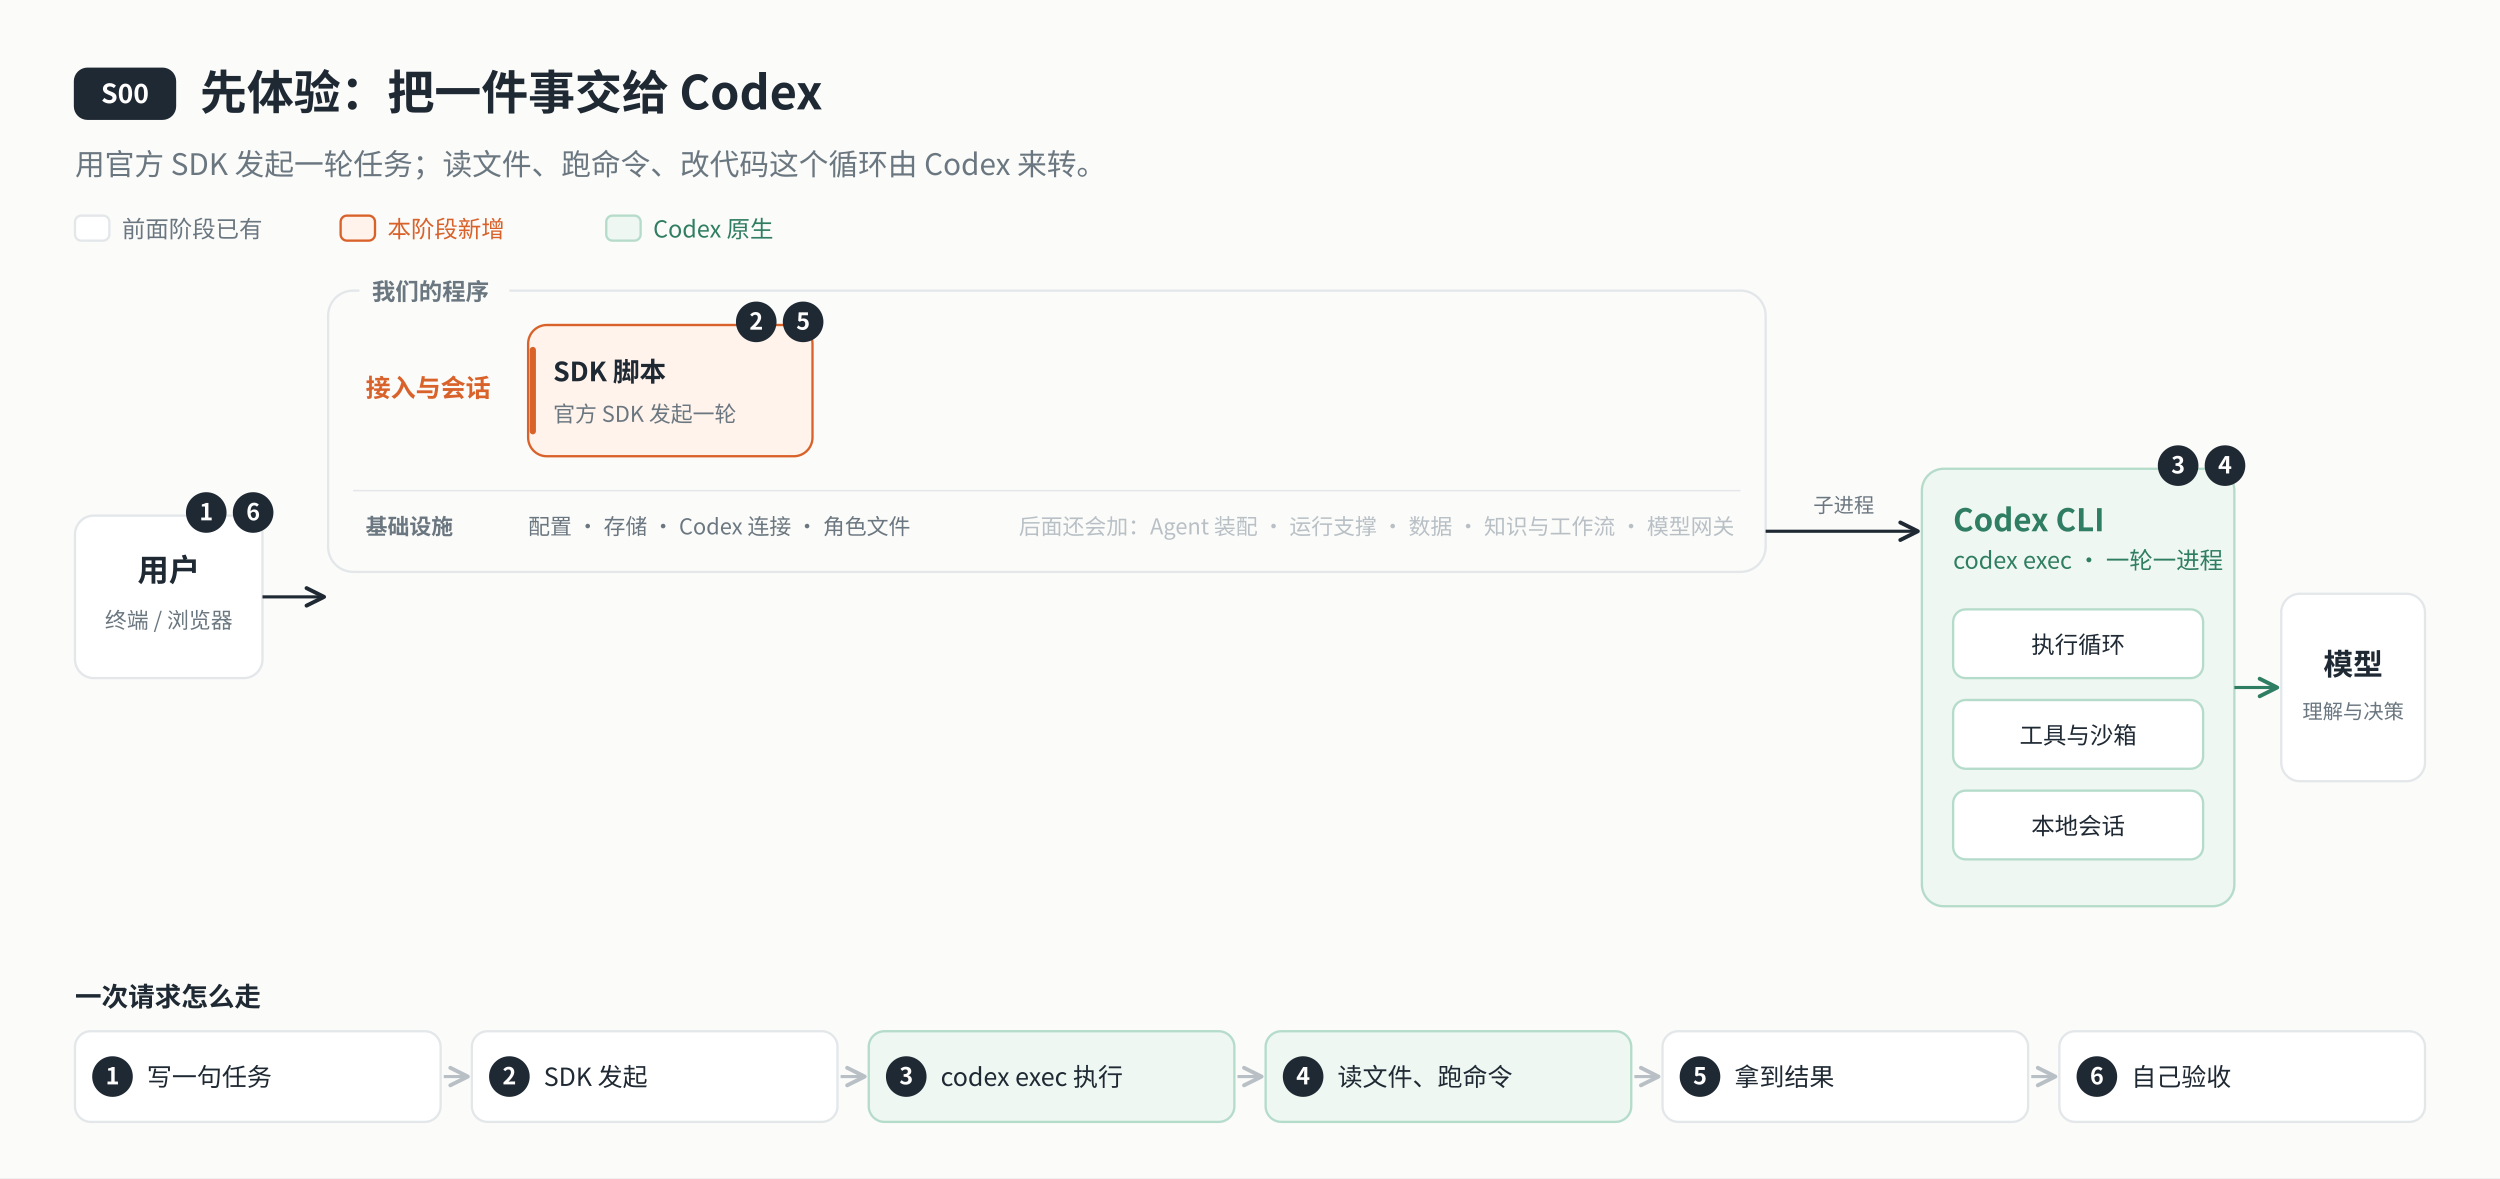
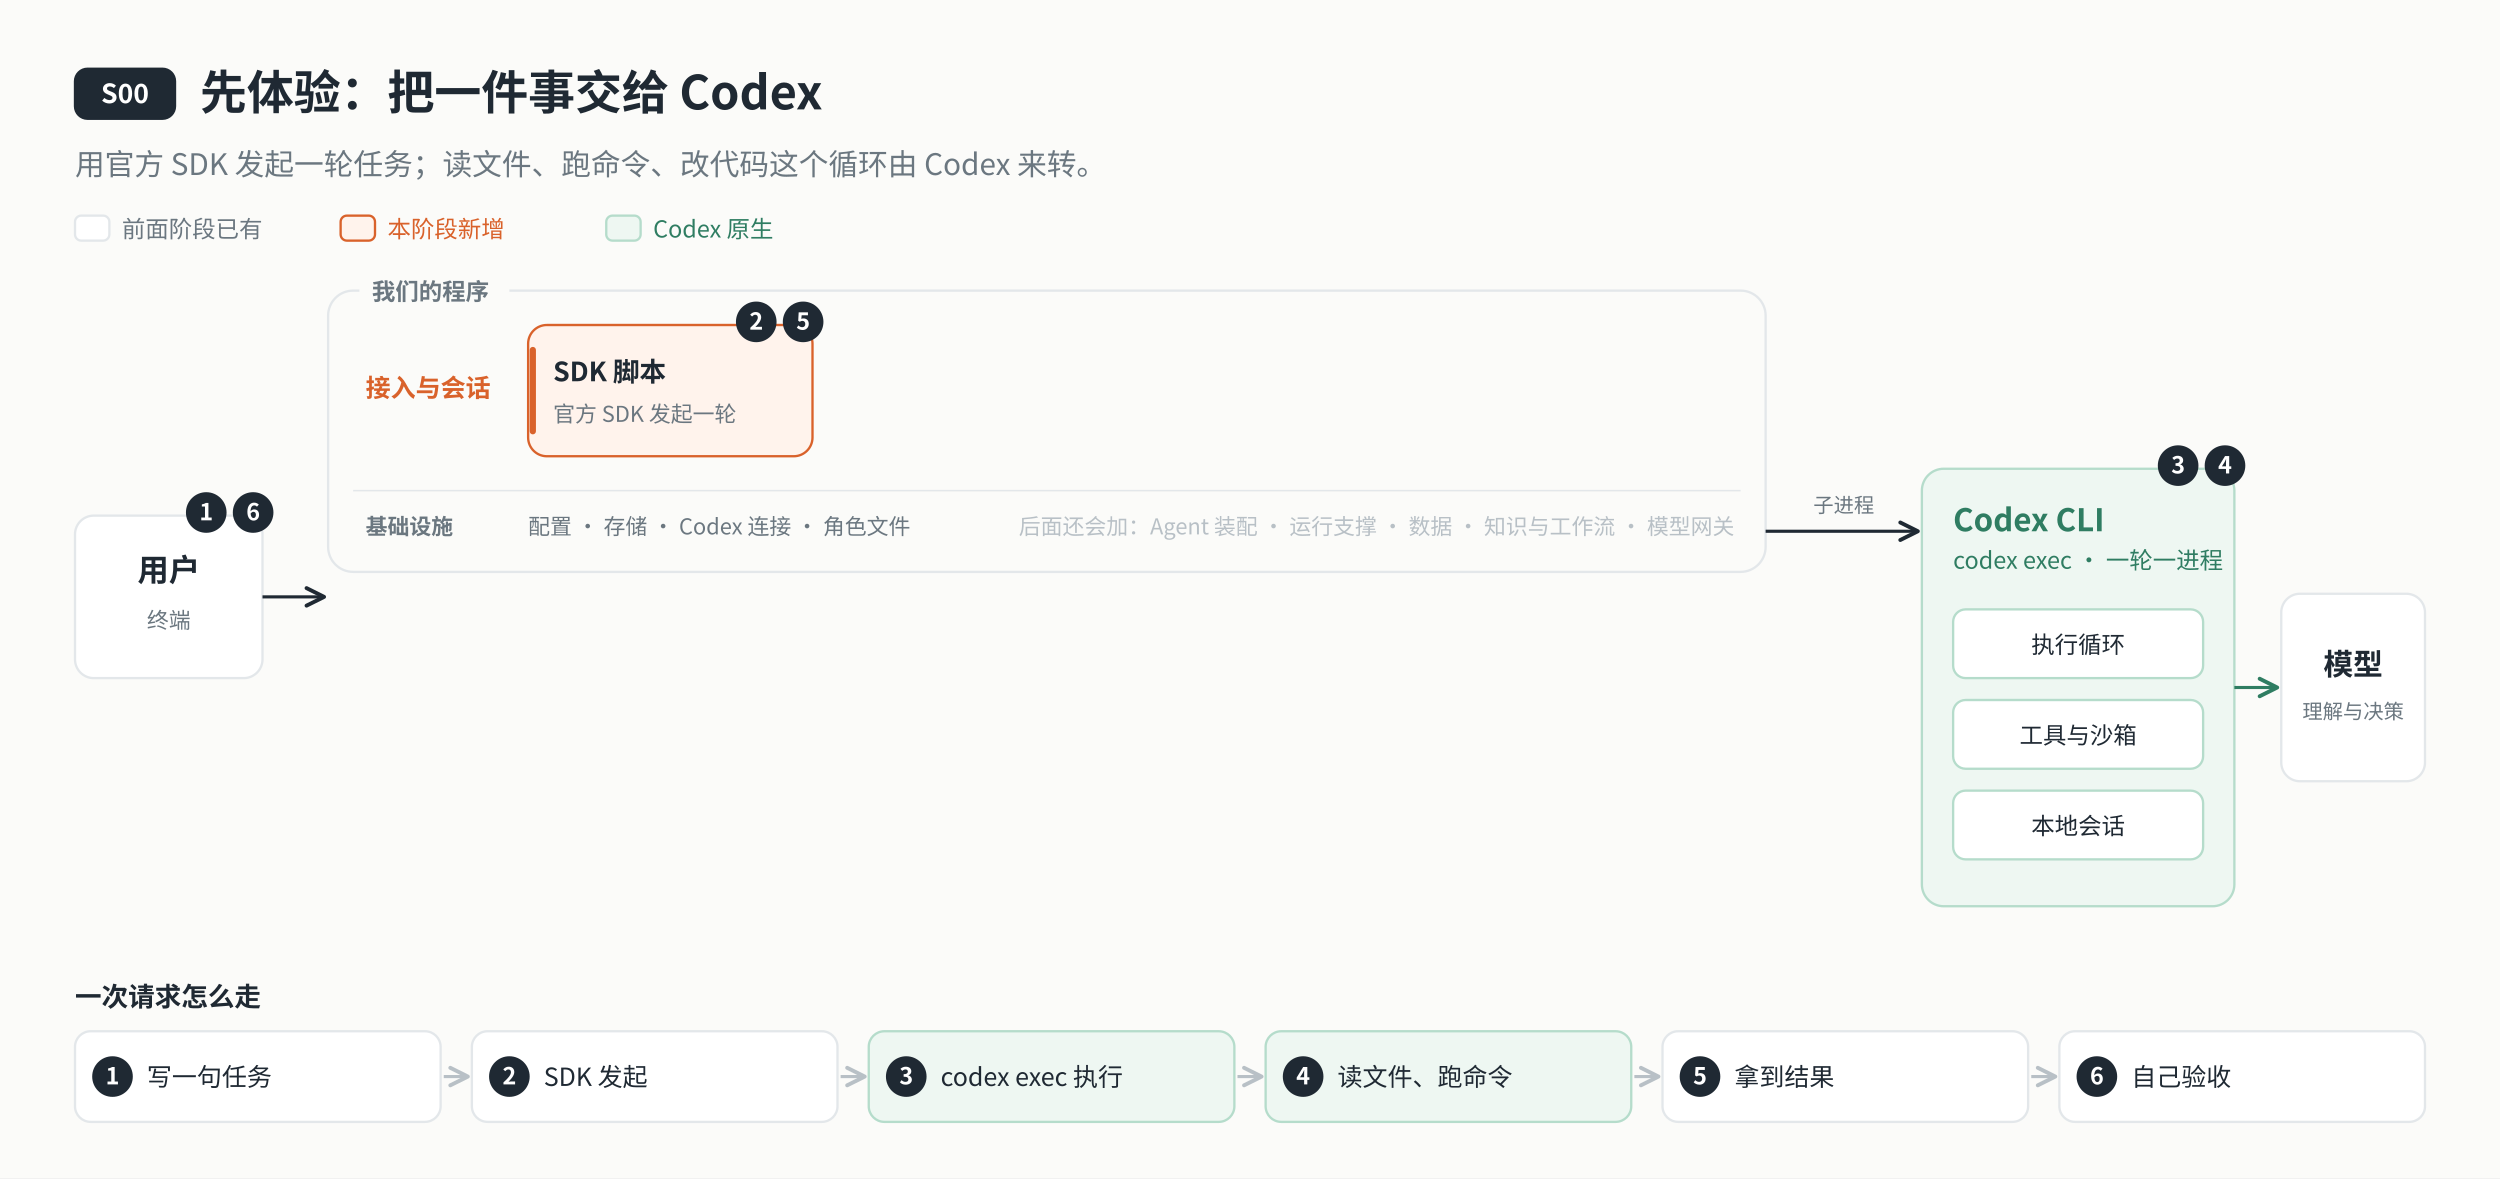
<svg xmlns="http://www.w3.org/2000/svg" width="1600" height="754" viewBox="0 0 1600 754" role="img" aria-labelledby="title desc">
  <defs>
    <marker id="mB8C0C6" viewBox="0 0 10 10" refX="8" refY="5" markerWidth="7" markerHeight="7" orient="auto-start-reverse">
      <path d="M1 1 L9 5 L1 9" fill="none" stroke="#B8C0C6" stroke-width="1.8" stroke-linecap="round" stroke-linejoin="round" />
    </marker>
    <marker id="m1F2933" viewBox="0 0 10 10" refX="8" refY="5" markerWidth="7" markerHeight="7" orient="auto-start-reverse">
      <path d="M1 1 L9 5 L1 9" fill="none" stroke="#1F2933" stroke-width="1.8" stroke-linecap="round" stroke-linejoin="round" />
    </marker>
    <marker id="m2F7D62" viewBox="0 0 10 10" refX="8" refY="5" markerWidth="7" markerHeight="7" orient="auto-start-reverse">
      <path d="M1 1 L9 5 L1 9" fill="none" stroke="#2F7D62" stroke-width="1.8" stroke-linecap="round" stroke-linejoin="round" />
    </marker>
  </defs>
  <g font-family="PingFang SC, Microsoft YaHei, Noto Sans CJK SC, sans-serif">
    <rect x="0" y="0" width="1600" height="754" fill="#FBFBF9" />
    <rect x="48" y="44" width="64" height="32" rx="8" fill="#1F2933" stroke="#1F2933" stroke-width="1.5" />
    <text x="80" y="66" font-size="17" fill="#fff" font-weight="700" text-anchor="middle">S00</text>
    <text x="128" y="70" font-size="30" fill="#1F2933" font-weight="700" text-anchor="start">先体验：把一件事交给 Codex</text>
    <text x="48" y="112" font-size="19" fill="#6B7780" font-weight="400" text-anchor="start">用官方 SDK 发起一轮任务；读文件、跑命令、改代码这个循环由 Codex 来转。</text>
    <rect x="48" y="138" width="22" height="16" rx="4" fill="#FFFFFF" stroke="#E3E7EA" stroke-width="1.5" />
    <text x="78" y="152" font-size="15" fill="#6B7780" font-weight="400" text-anchor="start">前面阶段已有</text>
    <rect x="218" y="138" width="22" height="16" rx="4" fill="#FFF3EC" stroke="#D9622B" stroke-width="1.5" />
    <text x="248" y="152" font-size="15" fill="#D9622B" font-weight="400" text-anchor="start">本阶段新增</text>
    <rect x="388" y="138" width="22" height="16" rx="4" fill="#EEF7F2" stroke="#B5DCCB" stroke-width="1.5" />
    <text x="418" y="152" font-size="15" fill="#2F7D62" font-weight="400" text-anchor="start">Codex 原生</text>
    <rect x="48" y="330" width="120" height="104" rx="12" fill="#FFFFFF" stroke="#E3E7EA" stroke-width="1.5" />
    <text x="108" y="372" font-size="20" fill="#1F2933" font-weight="600" text-anchor="middle">用户</text>
-     <text x="108" y="402" font-size="14" fill="#6B7780" font-weight="400" text-anchor="middle">终端 / 浏览器</text>
+     <text x="108" y="402" font-size="14" fill="#6B7780" font-weight="400" text-anchor="middle">终端</text>
    <rect x="210" y="186" width="920" height="180" rx="16" fill="none" stroke="#E3E7EA" stroke-width="1.5" />
    <rect x="230" y="175" width="96" height="22" fill="#FBFBF9" />
    <text x="238" y="192" font-size="15" fill="#6B7780" font-weight="600" text-anchor="start">我们的程序</text>
    <text x="234" y="254" font-size="16" fill="#D9622B" font-weight="600" text-anchor="start">接入与会话</text>
    <rect x="338" y="208" width="182" height="84" rx="12" fill="#FFF3EC" stroke="#D9622B" stroke-width="1.5" />
    <rect x="339" y="222" width="4" height="56" rx="2" fill="#D9622B" />
    <text x="354" y="244" font-size="17" fill="#1F2933" font-weight="600" text-anchor="start">SDK 脚本</text>
    <text x="354" y="270" font-size="14" fill="#6B7780" font-weight="400" text-anchor="start">官方 SDK 发起一轮</text>
    <line x1="226" y1="314" x2="1114" y2="314" stroke="#E3E7EA" stroke-width="1" />
    <text x="234" y="342" font-size="14" fill="#6B7780" font-weight="600" text-anchor="start">基础设施</text>
    <text x="338" y="342" font-size="14" fill="#6B7780" font-weight="400" text-anchor="start">配置 · 存储 · Codex 连接 · 角色文件</text>
    <text x="1110" y="342" font-size="14" fill="#B8C0C6" font-weight="400" text-anchor="end">后面还会加：Agent 装配 · 运行支撑 · 数据 · 知识与工作流 · 模型网关</text>
    <rect x="1230" y="300" width="200" height="280" rx="14" fill="#EEF7F2" stroke="#B5DCCB" stroke-width="1.5" />
    <text x="1250" y="340" font-size="20" fill="#2F7D62" font-weight="700" text-anchor="start">Codex CLI</text>
    <text x="1250" y="364" font-size="15" fill="#2F7D62" font-weight="400" text-anchor="start">codex exec · 一轮一进程</text>
    <rect x="1250" y="390" width="160" height="44" rx="8" fill="#FFFFFF" stroke="#B5DCCB" stroke-width="1.5" />
    <text x="1330" y="418" font-size="15" fill="#1F2933" font-weight="500" text-anchor="middle">执行循环</text>
    <rect x="1250" y="448" width="160" height="44" rx="8" fill="#FFFFFF" stroke="#B5DCCB" stroke-width="1.5" />
    <text x="1330" y="476" font-size="15" fill="#1F2933" font-weight="500" text-anchor="middle">工具与沙箱</text>
    <rect x="1250" y="506" width="160" height="44" rx="8" fill="#FFFFFF" stroke="#B5DCCB" stroke-width="1.5" />
    <text x="1330" y="534" font-size="15" fill="#1F2933" font-weight="500" text-anchor="middle">本地会话</text>
    <rect x="1460" y="380" width="92" height="120" rx="12" fill="#FFFFFF" stroke="#E3E7EA" stroke-width="1.5" />
    <text x="1506" y="432" font-size="19" fill="#1F2933" font-weight="600" text-anchor="middle">模型</text>
    <text x="1506" y="460" font-size="13" fill="#6B7780" font-weight="400" text-anchor="middle">理解与决策</text>
    <path d="M168,382 L206,382" fill="none" stroke="#1F2933" stroke-width="2" marker-end="url(#m1F2933)" />
    <path d="M1130,340 L1226,340" fill="none" stroke="#1F2933" stroke-width="2" marker-end="url(#m1F2933)" />
    <text x="1180" y="328" font-size="13" fill="#6B7780" font-weight="500" text-anchor="middle">子进程</text>
    <path d="M1430,440 L1456,440" fill="none" stroke="#2F7D62" stroke-width="2" marker-end="url(#m2F7D62)" />
    <circle cx="132" cy="328" r="13" fill="#1F2933" />
    <text x="132" y="333" font-size="15" fill="#fff" font-weight="700" text-anchor="middle">1</text>
    <circle cx="162" cy="328" r="13" fill="#1F2933" />
    <text x="162" y="333" font-size="15" fill="#fff" font-weight="700" text-anchor="middle">6</text>
    <circle cx="484" cy="206" r="13" fill="#1F2933" />
    <text x="484" y="211" font-size="15" fill="#fff" font-weight="700" text-anchor="middle">2</text>
    <circle cx="514" cy="206" r="13" fill="#1F2933" />
    <text x="514" y="211" font-size="15" fill="#fff" font-weight="700" text-anchor="middle">5</text>
    <circle cx="1394" cy="298" r="13" fill="#1F2933" />
    <text x="1394" y="303" font-size="15" fill="#fff" font-weight="700" text-anchor="middle">3</text>
    <circle cx="1424" cy="298" r="13" fill="#1F2933" />
    <text x="1424" y="303" font-size="15" fill="#fff" font-weight="700" text-anchor="middle">4</text>
    <text x="48" y="644" font-size="17" fill="#1F2933" font-weight="700" text-anchor="start">一次请求怎么走</text>
    <rect x="48" y="660" width="234" height="58" rx="10" fill="#FFFFFF" stroke="#E3E7EA" stroke-width="1.5" />
    <circle cx="72" cy="689" r="13" fill="#1F2933" />
    <text x="72" y="694" font-size="15" fill="#fff" font-weight="700" text-anchor="middle">1</text>
    <text x="94" y="695" font-size="16" fill="#1F2933" font-weight="500" text-anchor="start">写一句任务</text>
    <path d="M284,689 L298,689" fill="none" stroke="#B8C0C6" stroke-width="2" marker-end="url(#mB8C0C6)" />
    <rect x="302" y="660" width="234" height="58" rx="10" fill="#FFFFFF" stroke="#E3E7EA" stroke-width="1.5" />
    <circle cx="326" cy="689" r="13" fill="#1F2933" />
    <text x="326" y="694" font-size="15" fill="#fff" font-weight="700" text-anchor="middle">2</text>
    <text x="348" y="695" font-size="16" fill="#1F2933" font-weight="500" text-anchor="start">SDK 发起</text>
    <path d="M538,689 L552,689" fill="none" stroke="#B8C0C6" stroke-width="2" marker-end="url(#mB8C0C6)" />
    <rect x="556" y="660" width="234" height="58" rx="10" fill="#EEF7F2" stroke="#B5DCCB" stroke-width="1.5" />
    <circle cx="580" cy="689" r="13" fill="#1F2933" />
    <text x="580" y="694" font-size="15" fill="#fff" font-weight="700" text-anchor="middle">3</text>
    <text x="602" y="695" font-size="16" fill="#1F2933" font-weight="500" text-anchor="start">codex exec 执行</text>
    <path d="M792,689 L806,689" fill="none" stroke="#B8C0C6" stroke-width="2" marker-end="url(#mB8C0C6)" />
    <rect x="810" y="660" width="234" height="58" rx="10" fill="#EEF7F2" stroke="#B5DCCB" stroke-width="1.5" />
    <circle cx="834" cy="689" r="13" fill="#1F2933" />
    <text x="834" y="694" font-size="15" fill="#fff" font-weight="700" text-anchor="middle">4</text>
    <text x="856" y="695" font-size="16" fill="#1F2933" font-weight="500" text-anchor="start">读文件、跑命令</text>
    <path d="M1046,689 L1060,689" fill="none" stroke="#B8C0C6" stroke-width="2" marker-end="url(#mB8C0C6)" />
    <rect x="1064" y="660" width="234" height="58" rx="10" fill="#FFFFFF" stroke="#E3E7EA" stroke-width="1.5" />
    <circle cx="1088" cy="689" r="13" fill="#1F2933" />
    <text x="1088" y="694" font-size="15" fill="#fff" font-weight="700" text-anchor="middle">5</text>
    <text x="1110" y="695" font-size="16" fill="#1F2933" font-weight="500" text-anchor="start">拿到结果</text>
    <path d="M1300,689 L1314,689" fill="none" stroke="#B8C0C6" stroke-width="2" marker-end="url(#mB8C0C6)" />
    <rect x="1318" y="660" width="234" height="58" rx="10" fill="#FFFFFF" stroke="#E3E7EA" stroke-width="1.5" />
    <circle cx="1342" cy="689" r="13" fill="#1F2933" />
    <text x="1342" y="694" font-size="15" fill="#fff" font-weight="700" text-anchor="middle">6</text>
    <text x="1364" y="695" font-size="16" fill="#1F2933" font-weight="500" text-anchor="start">自己验收</text>
  </g>
</svg>
